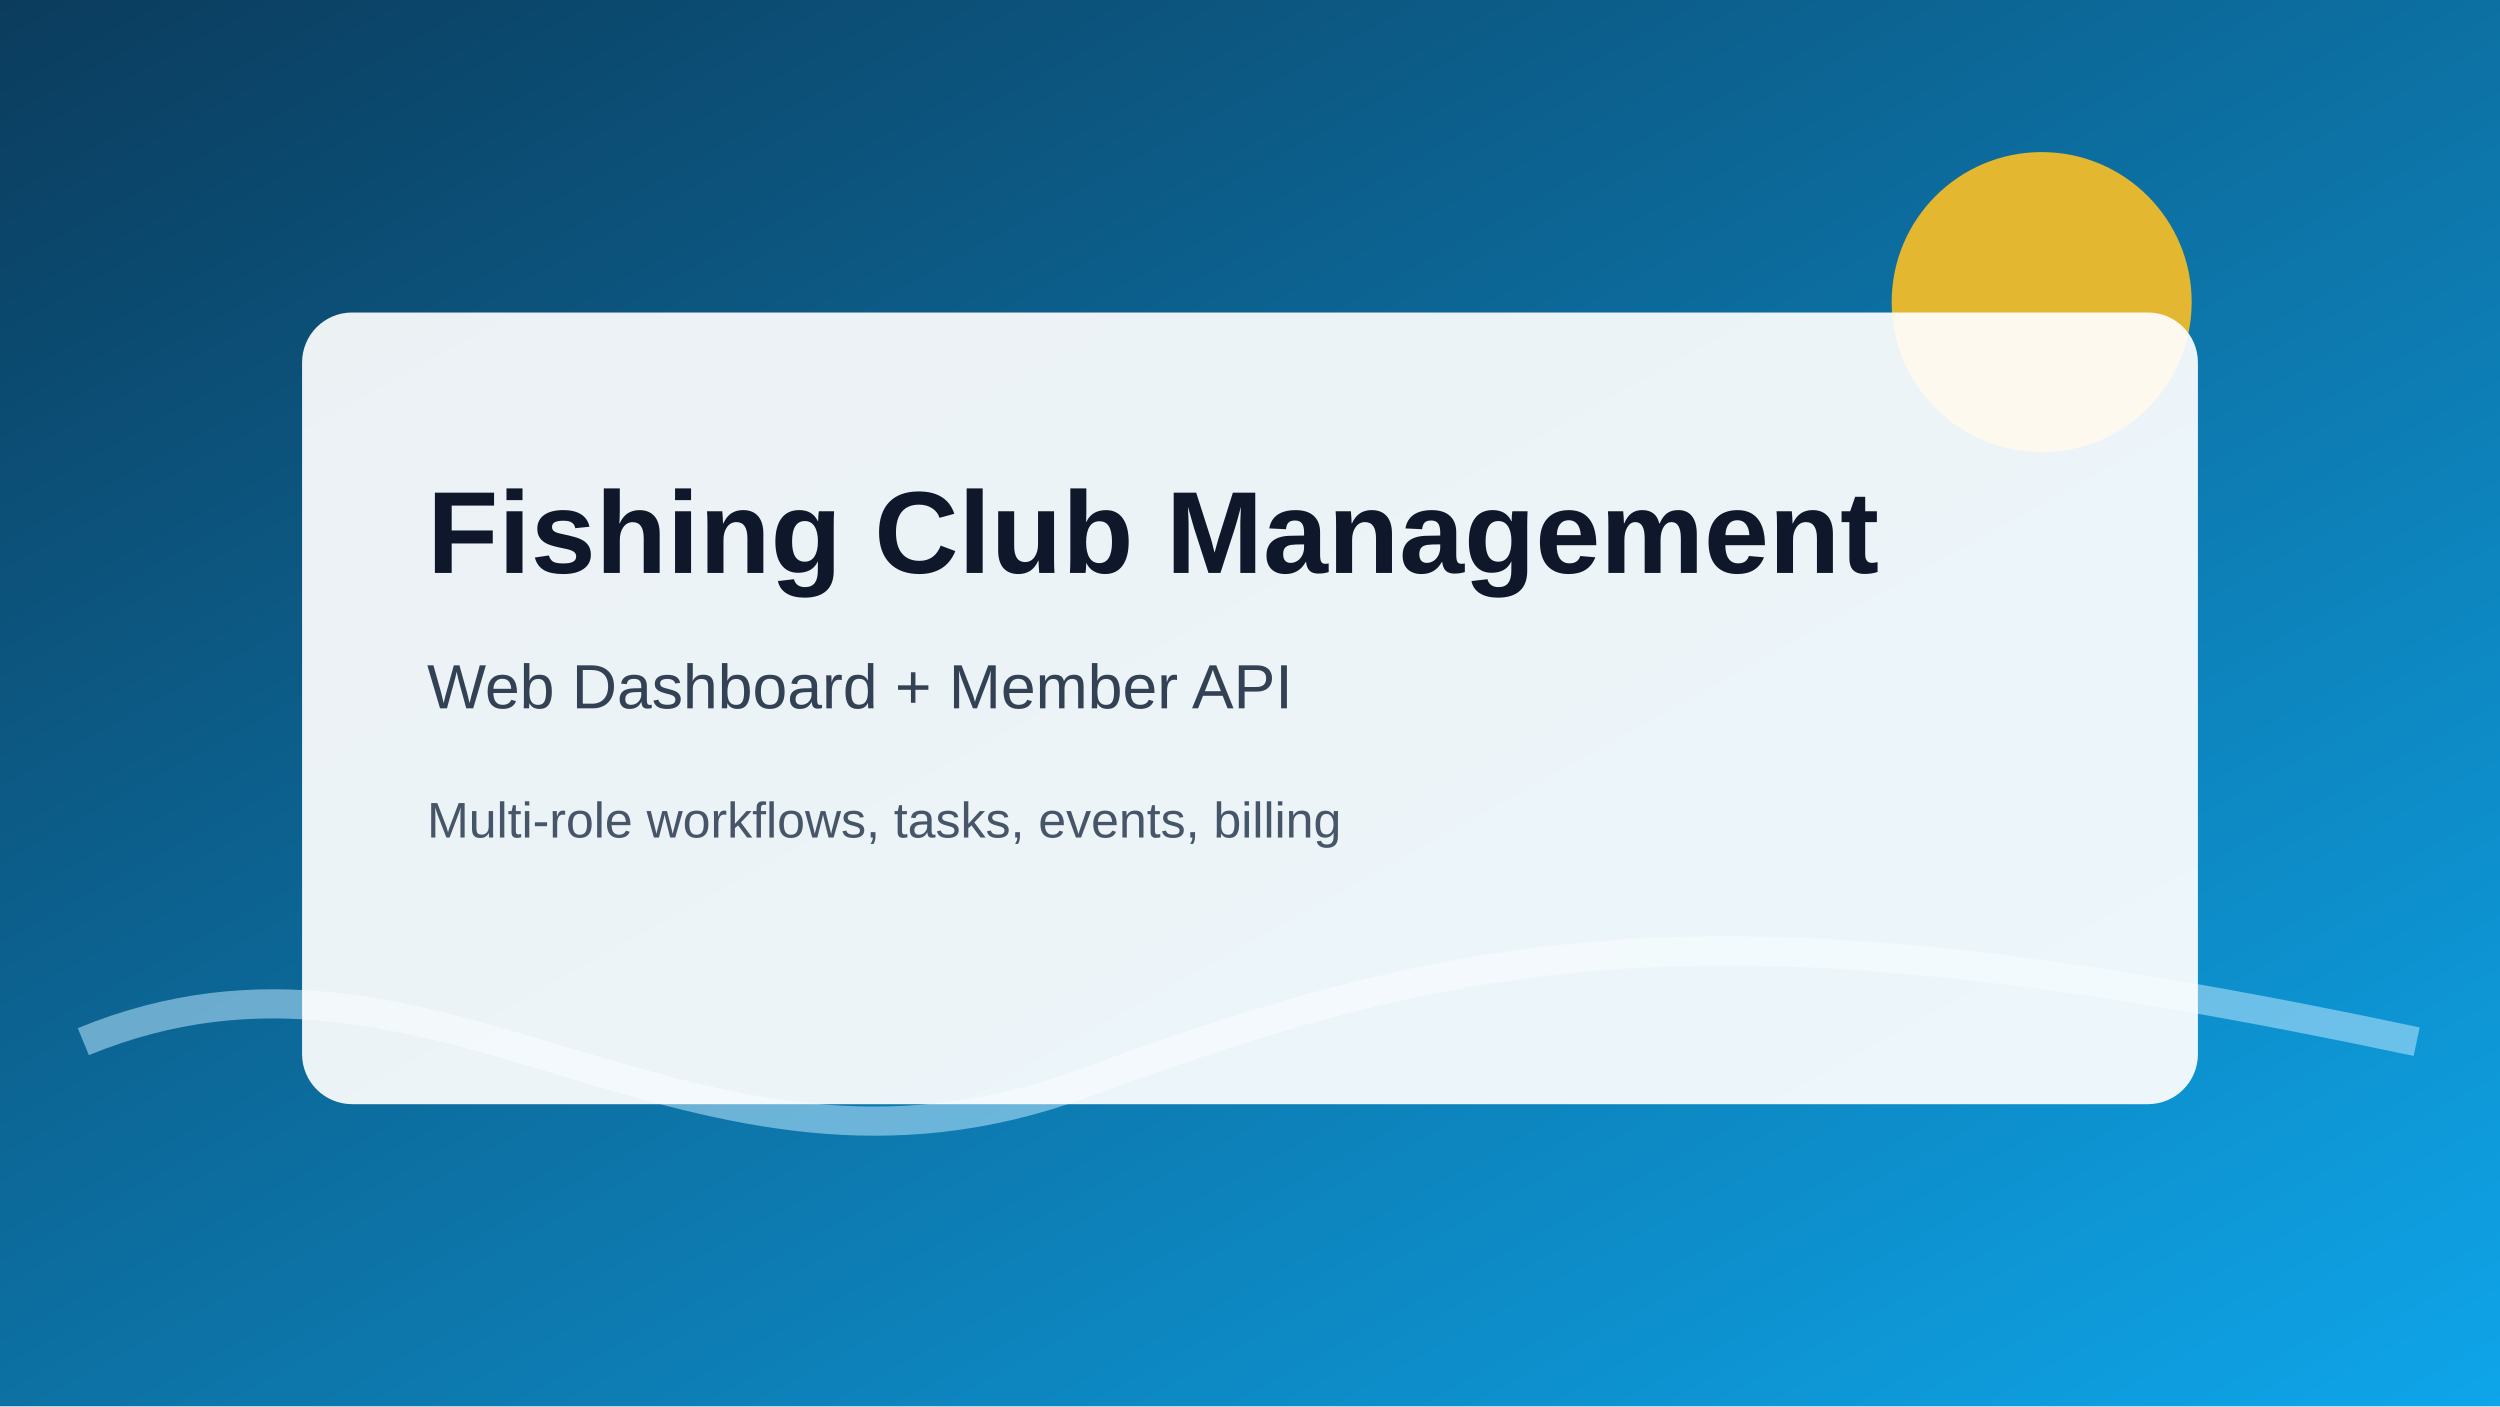
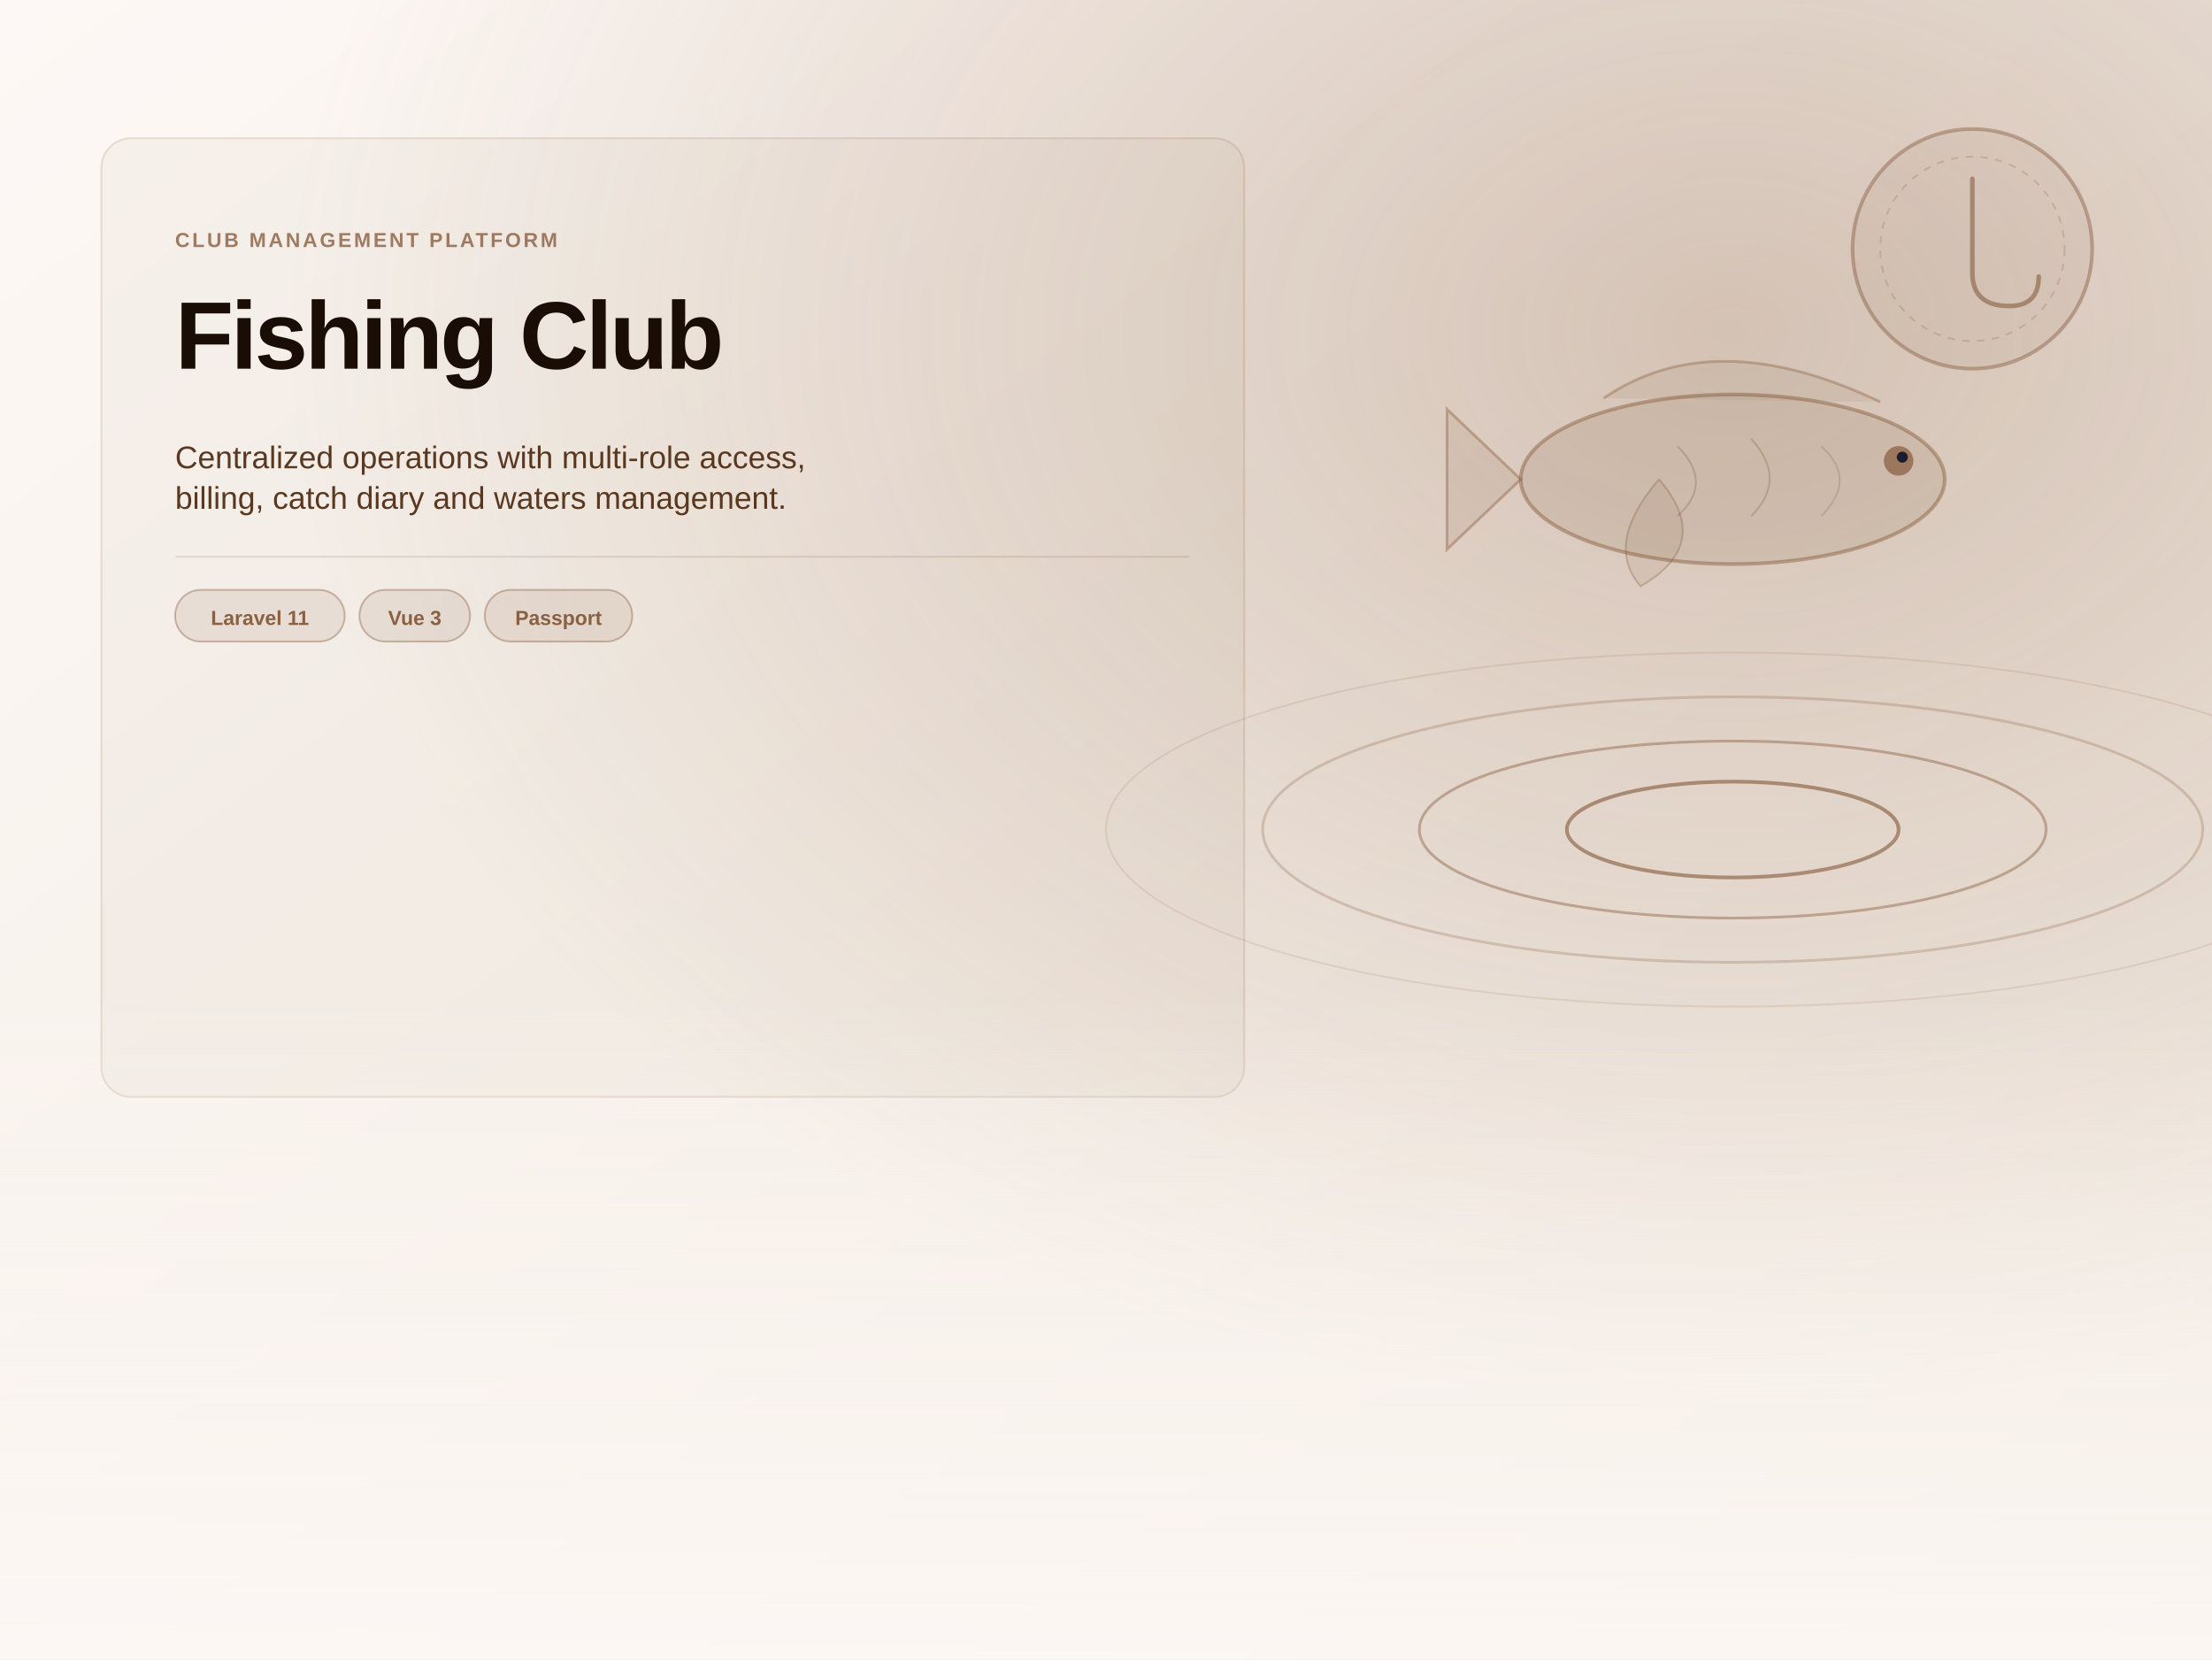
- <svg xmlns="http://www.w3.org/2000/svg" width="1200" height="675" viewBox="0 0 1200 675" role="img" aria-labelledby="t d">
+ <svg xmlns="http://www.w3.org/2000/svg" viewBox="0 0 1200 900" role="img">
  <defs>
-     <linearGradient id="g" x1="0" y1="0" x2="1" y2="1">
-       <stop offset="0%" stop-color="#0b3c5d" />
-       <stop offset="100%" stop-color="#0ea5e9" />
+     <linearGradient id="bg" x1="0" y1="0" x2="1" y2="1">
+       <stop offset="0%" stop-color="#fdf8f5" />
+       <stop offset="100%" stop-color="#f0e8df" />
+     </linearGradient>
+     <radialGradient id="gl" cx="78%" cy="20%" r="65%">
+       <stop offset="0%" stop-color="#7b4b2a" stop-opacity="0.28" />
+       <stop offset="100%" stop-color="#7b4b2a" stop-opacity="0" />
+     </radialGradient>
+     <linearGradient id="fd" x1="0" y1="0" x2="0" y2="1">
+       <stop offset="0%" stop-color="#fdf8f5" stop-opacity="0" />
+       <stop offset="100%" stop-color="#fdf8f5" stop-opacity="0.88" />
    </linearGradient>
  </defs>
-   <rect width="1200" height="675" fill="url(#g)" />
-   <path d="M40 500 C210 430, 330 590, 520 520 S830 430, 1160 500" fill="none" stroke="#bae6fd" stroke-width="14" opacity="0.55" />
-   <circle cx="980" cy="145" r="72" fill="#fbbf24" opacity="0.9" />
-   <rect x="145" y="150" width="910" height="380" rx="24" fill="#ffffff" opacity="0.92" />
-   <text x="205" y="275" fill="#0f172a" font-family="Segoe UI, Arial, sans-serif" font-size="56" font-weight="700">Fishing Club Management</text>
-   <text x="205" y="340" fill="#334155" font-family="Segoe UI, Arial, sans-serif" font-size="30">Web Dashboard + Member API</text>
-   <text x="205" y="402" fill="#475569" font-family="Segoe UI, Arial, sans-serif" font-size="24">Multi-role workflows, tasks, events, billing</text>
+   <rect width="1200" height="900" fill="url(#bg)" />
+   <rect width="1200" height="900" fill="url(#gl)" />
+   <ellipse cx="940" cy="450" rx="90" ry="26" fill="none" stroke="#7b4b2a" stroke-width="2" stroke-opacity="0.55" />
+   <ellipse cx="940" cy="450" rx="170" ry="48" fill="none" stroke="#7b4b2a" stroke-width="1.5" stroke-opacity="0.38" />
+   <ellipse cx="940" cy="450" rx="255" ry="72" fill="none" stroke="#7b4b2a" stroke-width="1.5" stroke-opacity="0.22" />
+   <ellipse cx="940" cy="450" rx="340" ry="96" fill="none" stroke="#7b4b2a" stroke-width="1" stroke-opacity="0.12" />
+   <ellipse cx="940" cy="260" rx="115" ry="46" fill="#7b4b2a" fill-opacity="0.12" stroke="#7b4b2a" stroke-width="2" stroke-opacity="0.4" />
+   <polygon points="825,260 785,222 785,298" fill="#7b4b2a" fill-opacity="0.1" stroke="#7b4b2a" stroke-width="1.5" stroke-opacity="0.35" />
+   <path d="M 870,216 Q 930,175 1020,218" fill="#7b4b2a" fill-opacity="0.08" stroke="#7b4b2a" stroke-width="1.5" stroke-opacity="0.32" />
+   <path d="M 900,260 Q 870,295 890,318 Q 930,295 900,260" fill="#7b4b2a" fill-opacity="0.08" stroke="#7b4b2a" stroke-width="1" stroke-opacity="0.28" />
+   <circle cx="1030" cy="250" r="8" fill="#7b4b2a" fill-opacity="0.6" />
+   <circle cx="1032" cy="248" r="3" fill="#1c1c2e" />
+   <path d="M 910,242 Q 930,262 910,280" fill="none" stroke="#7b4b2a" stroke-width="1" stroke-opacity="0.25" />
+   <path d="M 950,238 Q 970,260 950,280" fill="none" stroke="#7b4b2a" stroke-width="1" stroke-opacity="0.25" />
+   <path d="M 988,242 Q 1008,260 988,280" fill="none" stroke="#7b4b2a" stroke-width="1" stroke-opacity="0.2" />
+   <circle cx="1070" cy="135" r="65" fill="#7b4b2a" fill-opacity="0.06" stroke="#7b4b2a" stroke-opacity="0.38" stroke-width="2" />
+   <circle cx="1070" cy="135" r="50" fill="none" stroke="#7b4b2a" stroke-opacity="0.2" stroke-width="1" stroke-dasharray="4 4" />
+   <path d="M 1070,97 L 1070,148 Q 1070,166 1090,166 Q 1106,166 1106,150" fill="none" stroke="#7b4b2a" stroke-width="2.5" stroke-opacity="0.5" stroke-linecap="round" />
+   <rect x="55" y="75" width="620" height="520" rx="16" fill="#7b4b2a" fill-opacity="0.04" stroke="#7b4b2a" stroke-opacity="0.15" stroke-width="1" />
+   <text x="95" y="134" font-family="'Segoe UI',Arial,sans-serif" font-size="11" font-weight="600" fill="#7b4b2a" fill-opacity="0.7" letter-spacing="0.12em">CLUB MANAGEMENT PLATFORM</text>
+   <text x="95" y="200" font-family="'Segoe UI',Arial,sans-serif" font-size="52" font-weight="700" fill="#1a0d05" letter-spacing="-0.03em">Fishing Club</text>
+   <text x="95" y="254" font-family="'Segoe UI',Arial,sans-serif" font-size="17" font-weight="400" fill="#5a3820" fill-opacity="1">Centralized operations with multi-role access,</text>
+   <text x="95" y="276" font-family="'Segoe UI',Arial,sans-serif" font-size="17" font-weight="400" fill="#5a3820" fill-opacity="1">billing, catch diary and waters management.</text>
+   <line x1="95" y1="302" x2="645" y2="302" stroke="#7b4b2a" stroke-opacity="0.15" stroke-width="1" />
+   <rect x="95" y="320" width="92" height="28" rx="14" fill="#7b4b2a" fill-opacity="0.1" stroke="#7b4b2a" stroke-opacity="0.35" stroke-width="1" />
+   <text x="141" y="339" text-anchor="middle" font-family="'Segoe UI',Arial,sans-serif" font-size="11" font-weight="600" fill="#7b4b2a" fill-opacity="0.85">Laravel 11</text>
+   <rect x="195" y="320" width="60" height="28" rx="14" fill="#7b4b2a" fill-opacity="0.1" stroke="#7b4b2a" stroke-opacity="0.35" stroke-width="1" />
+   <text x="225" y="339" text-anchor="middle" font-family="'Segoe UI',Arial,sans-serif" font-size="11" font-weight="600" fill="#7b4b2a" fill-opacity="0.85">Vue 3</text>
+   <rect x="263" y="320" width="80" height="28" rx="14" fill="#7b4b2a" fill-opacity="0.1" stroke="#7b4b2a" stroke-opacity="0.35" stroke-width="1" />
+   <text x="303" y="339" text-anchor="middle" font-family="'Segoe UI',Arial,sans-serif" font-size="11" font-weight="600" fill="#7b4b2a" fill-opacity="0.85">Passport</text>
+   <rect x="0" y="540" width="1200" height="360" fill="url(#fd)" />
</svg>
